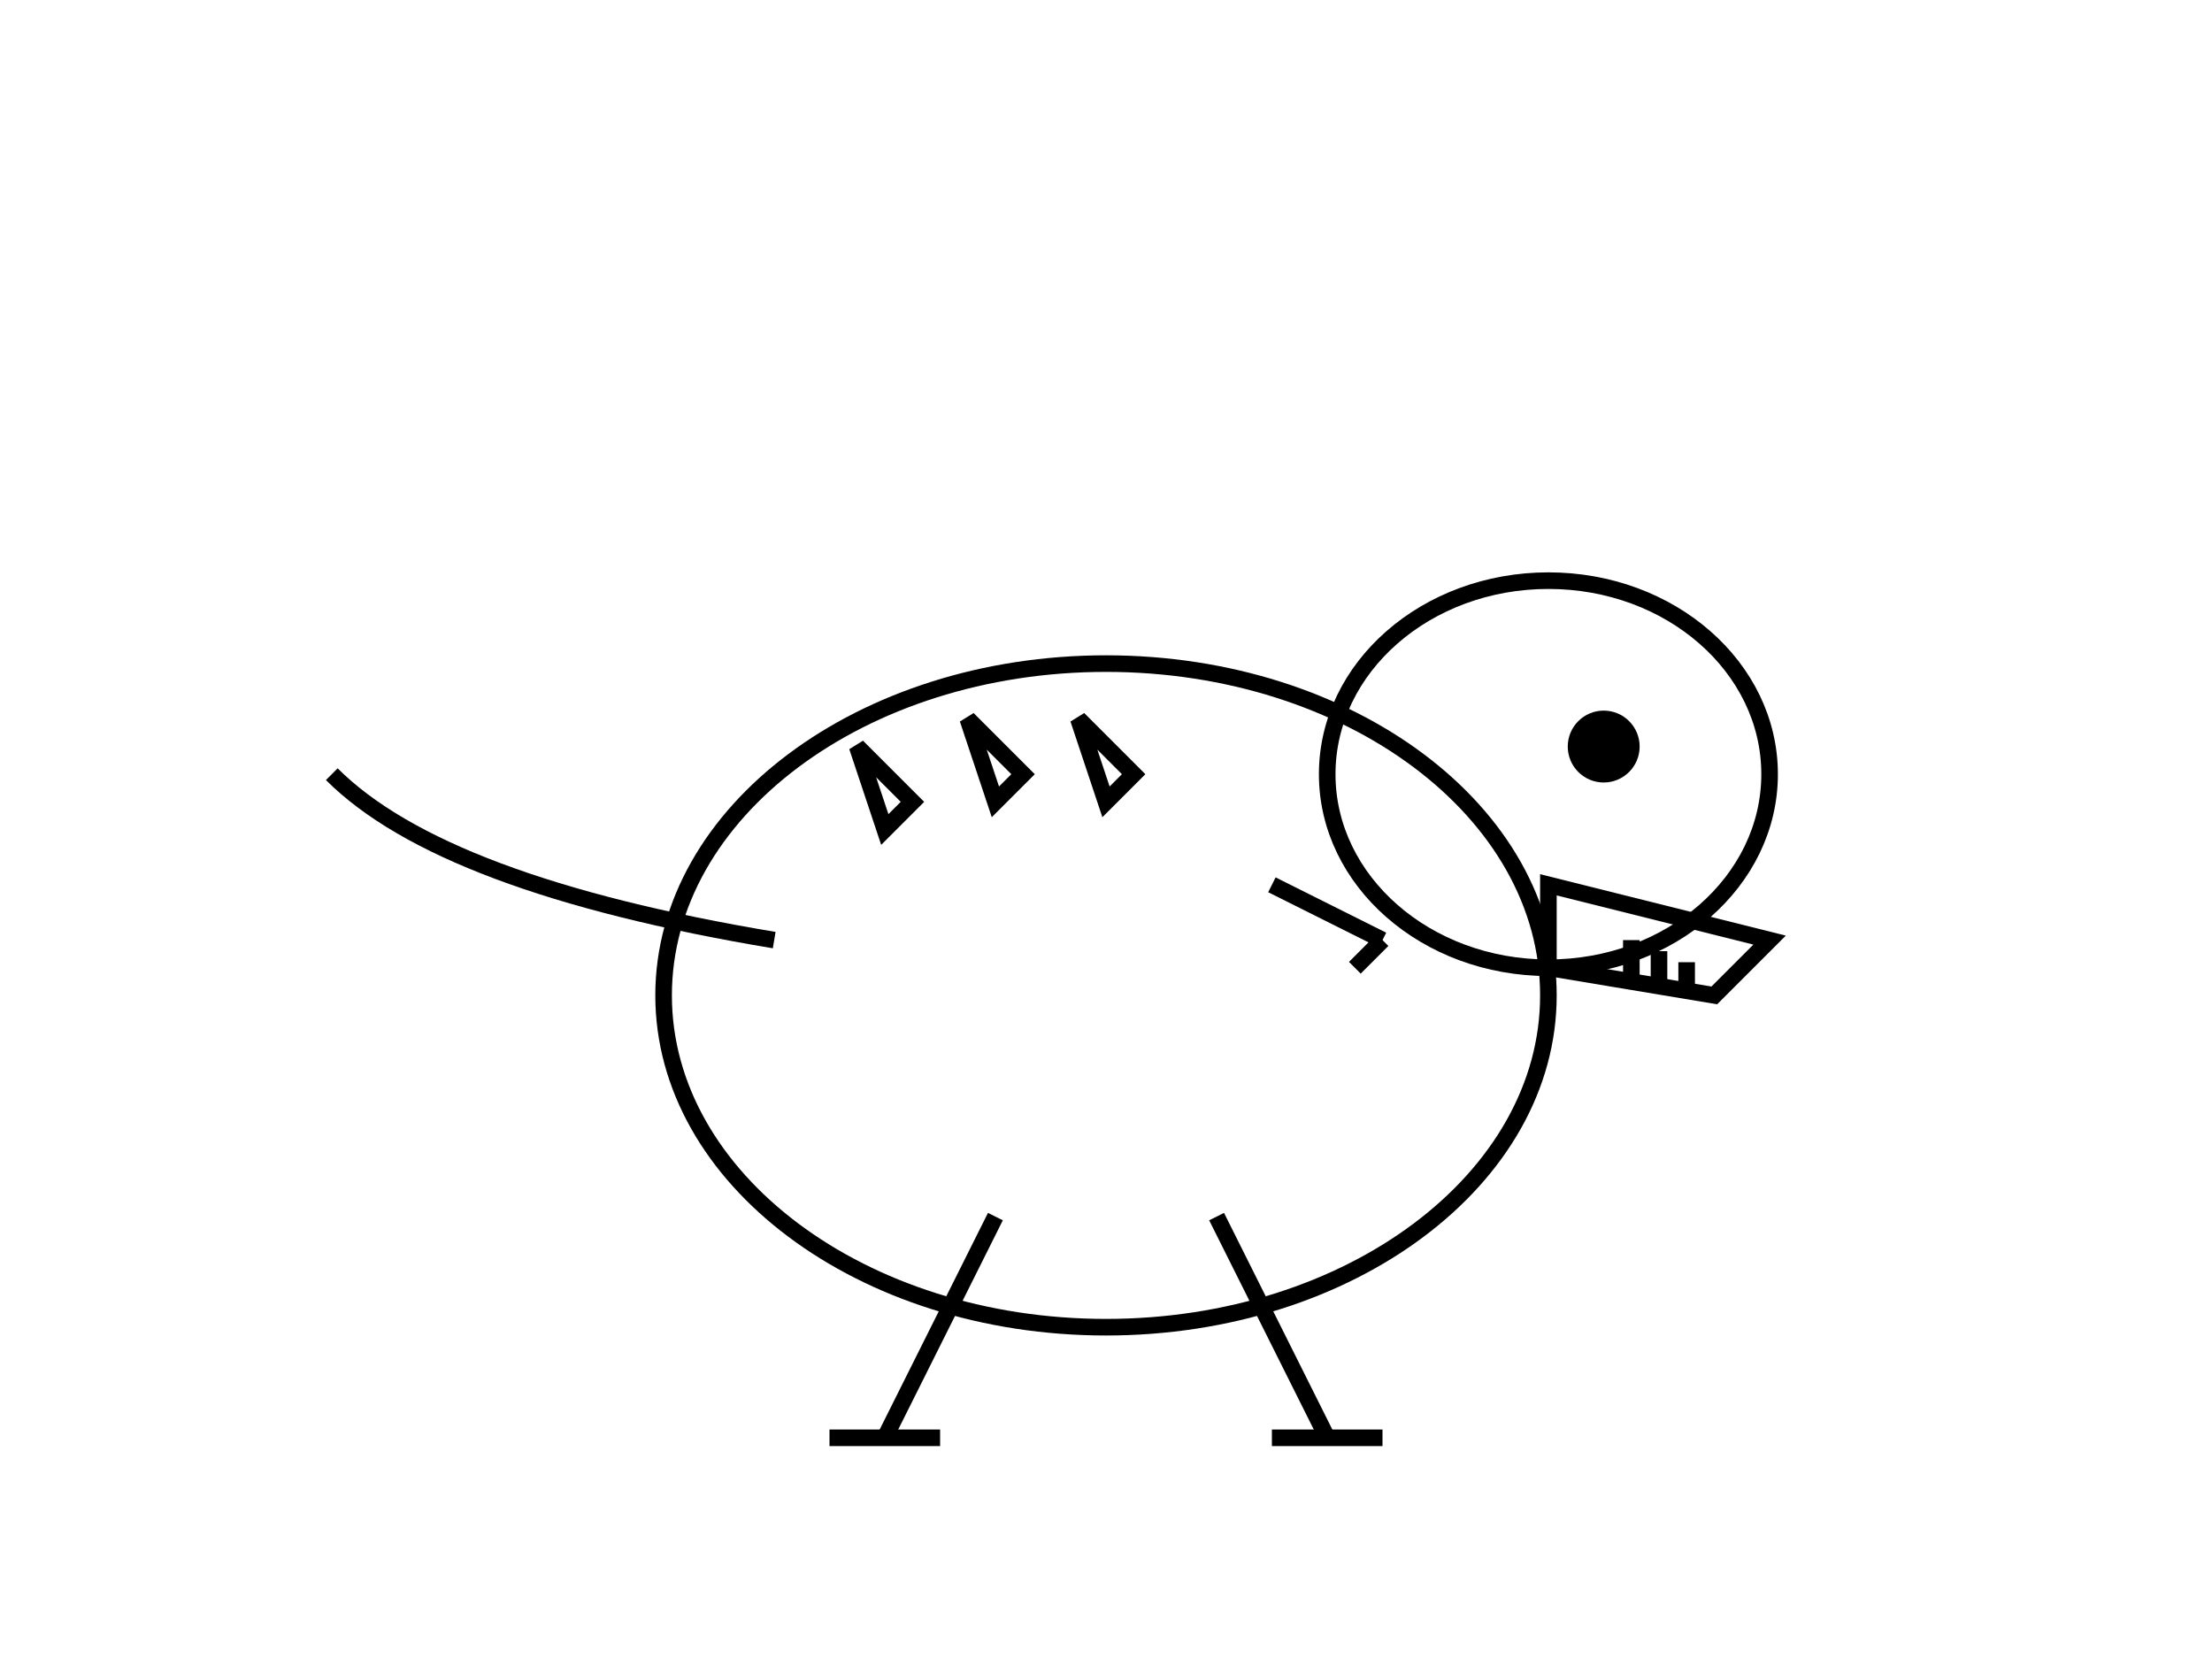
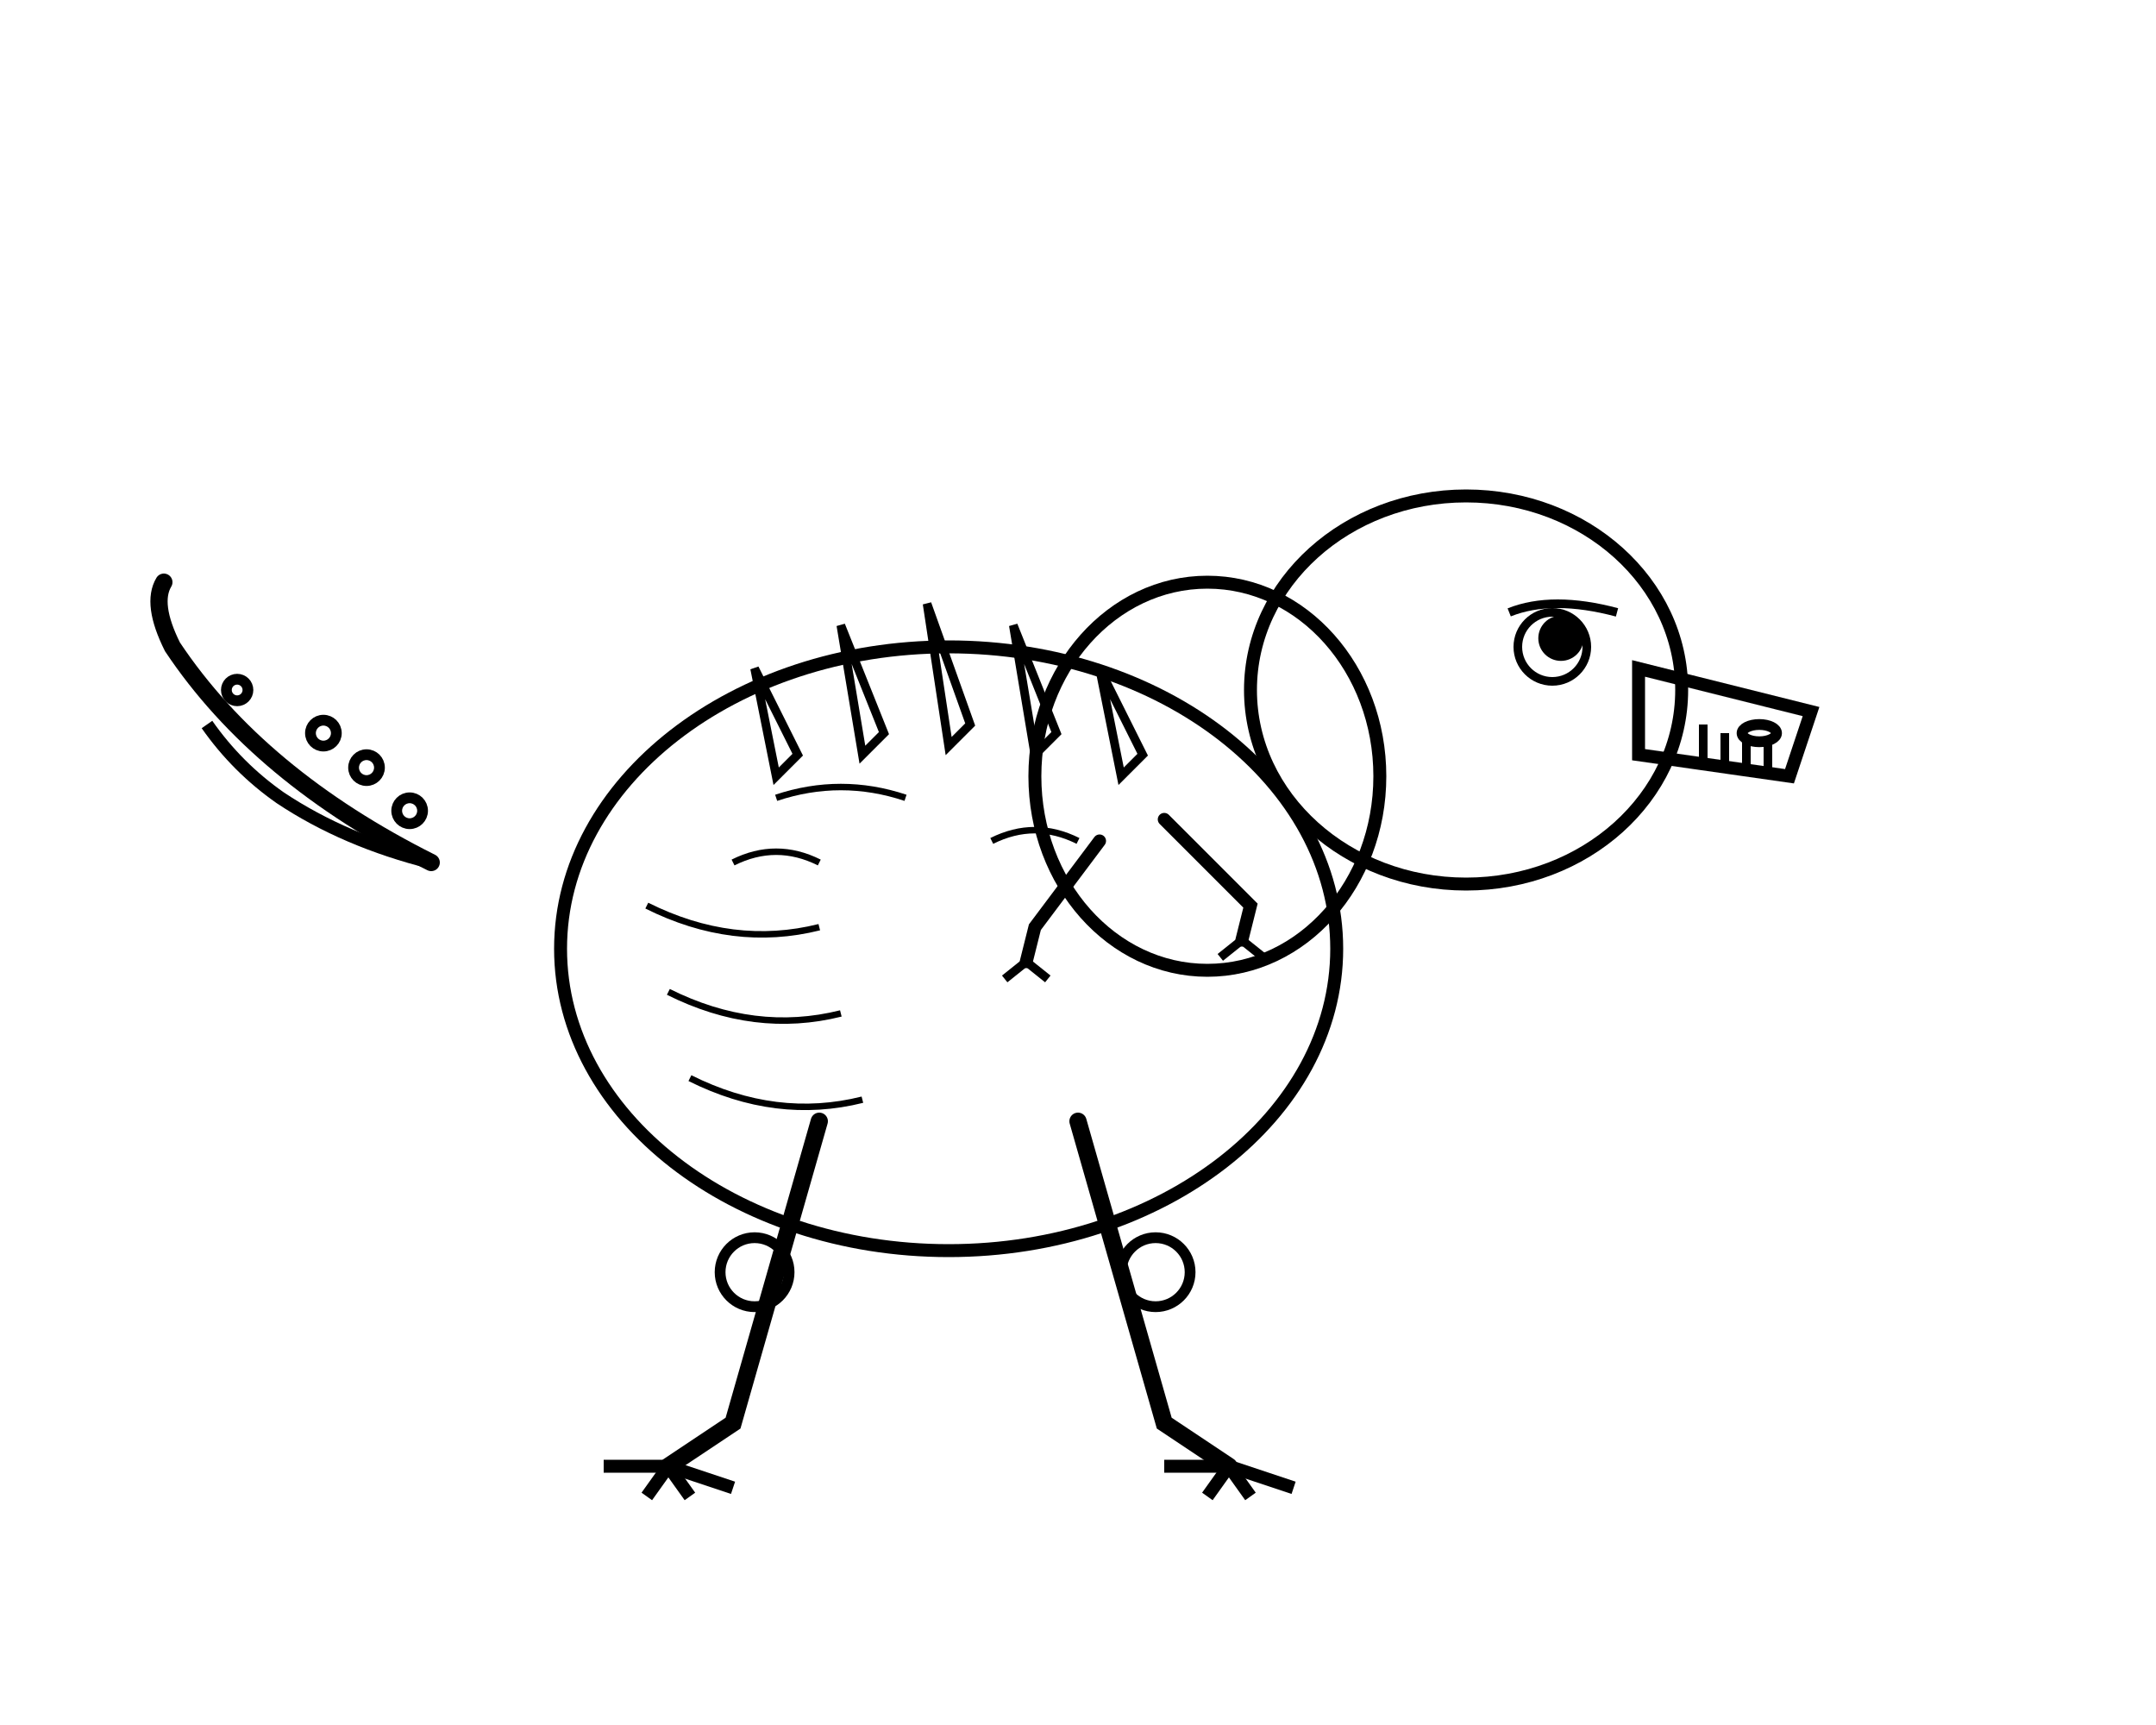
- <svg xmlns="http://www.w3.org/2000/svg" viewBox="0 0 400 300" fill="none" stroke="black" stroke-width="3">
-   <ellipse cx="200" cy="180" rx="80" ry="60" />
-   <ellipse cx="280" cy="140" rx="40" ry="35" />
-   <path d="M 280 160 L 320 170 L 310 180 L 280 175 Z" />
-   <circle cx="290" cy="135" r="5" fill="black" />
-   <line x1="295" y1="170" x2="295" y2="177" />
-   <line x1="300" y1="172" x2="300" y2="179" />
-   <line x1="305" y1="174" x2="305" y2="180" />
-   <line x1="230" y1="160" x2="250" y2="170" />
-   <line x1="250" y1="170" x2="245" y2="175" />
-   <line x1="180" y1="220" x2="160" y2="260" />
-   <line x1="160" y1="260" x2="150" y2="260" />
-   <line x1="160" y1="260" x2="170" y2="260" />
-   <line x1="220" y1="220" x2="240" y2="260" />
-   <line x1="240" y1="260" x2="230" y2="260" />
-   <line x1="240" y1="260" x2="250" y2="260" />
-   <path d="M 140 170 Q 80 160, 60 140" stroke-width="3" />
-   <polygon points="160,150 155,135 165,145" />
-   <polygon points="180,145 175,130 185,140" />
-   <polygon points="200,145 195,130 205,140" />
+ <svg xmlns="http://www.w3.org/2000/svg" viewBox="0 0 500 400" fill="none" stroke="black" stroke-width="2.5">
+   <path d="M 100 200 Q 60 180, 40 150 Q 35 140, 38 135" stroke-width="4" stroke-linecap="round" />
+   <path d="M 100 200 Q 80 195, 65 185 Q 55 178, 48 168" stroke-width="3" />
+   <ellipse cx="220" cy="220" rx="90" ry="70" stroke-width="3" />
+   <path d="M 150 210 Q 170 220, 190 215" stroke-width="1.5" />
+   <path d="M 155 230 Q 175 240, 195 235" stroke-width="1.5" />
+   <path d="M 160 250 Q 180 260, 200 255" stroke-width="1.5" />
+   <ellipse cx="280" cy="180" rx="40" ry="45" stroke-width="3" />
+   <ellipse cx="340" cy="160" rx="50" ry="45" stroke-width="3" />
+   <path d="M 380 155 L 420 165 L 415 180 L 380 175 Z" stroke-width="3" />
+   <ellipse cx="408" cy="170" rx="4" ry="2" />
+   <circle cx="360" cy="150" r="8" stroke-width="2" />
+   <circle cx="362" cy="148" r="4" fill="black" />
+   <path d="M 350 142 Q 360 138, 375 142" stroke-width="2" />
+   <line x1="395" y1="168" x2="395" y2="176" stroke-width="2" />
+   <line x1="400" y1="170" x2="400" y2="178" stroke-width="2" />
+   <line x1="405" y1="171" x2="405" y2="178" stroke-width="2" />
+   <line x1="410" y1="172" x2="410" y2="178" stroke-width="2" />
+   <path d="M 270 190 L 290 210 L 288 218" stroke-width="3" stroke-linecap="round" />
+   <line x1="288" y1="218" x2="283" y2="222" stroke-width="2" />
+   <line x1="288" y1="218" x2="293" y2="222" stroke-width="2" />
+   <path d="M 255 195 L 240 215 L 238 223" stroke-width="3" stroke-linecap="round" />
+   <line x1="238" y1="223" x2="233" y2="227" stroke-width="2" />
+   <line x1="238" y1="223" x2="243" y2="227" stroke-width="2" />
+   <path d="M 190 260 L 170 330 L 155 340" stroke-width="4" stroke-linecap="round" />
+   <line x1="155" y1="340" x2="140" y2="340" stroke-width="3" />
+   <line x1="155" y1="340" x2="150" y2="347" stroke-width="3" />
+   <line x1="155" y1="340" x2="160" y2="347" stroke-width="3" />
+   <line x1="155" y1="340" x2="170" y2="345" stroke-width="3" />
+   <path d="M 250 260 L 270 330 L 285 340" stroke-width="4" stroke-linecap="round" />
+   <line x1="285" y1="340" x2="270" y2="340" stroke-width="3" />
+   <line x1="285" y1="340" x2="280" y2="347" stroke-width="3" />
+   <line x1="285" y1="340" x2="290" y2="347" stroke-width="3" />
+   <line x1="285" y1="340" x2="300" y2="345" stroke-width="3" />
+   <circle cx="175" cy="295" r="8" />
+   <circle cx="268" cy="295" r="8" />
+   <polygon points="180,180 175,155 185,175" stroke-width="2" />
+   <polygon points="200,175 195,145 205,170" stroke-width="2" />
+   <polygon points="220,173 215,140 225,168" stroke-width="2" />
+   <polygon points="240,175 235,145 245,170" stroke-width="2" />
+   <polygon points="260,180 255,155 265,175" stroke-width="2" />
+   <path d="M 170 200 Q 180 195, 190 200" stroke-width="1.5" />
+   <path d="M 180 185 Q 195 180, 210 185" stroke-width="1.5" />
+   <path d="M 230 195 Q 240 190, 250 195" stroke-width="1.5" />
+   <circle cx="75" cy="170" r="3" />
+   <circle cx="85" cy="178" r="3" />
+   <circle cx="95" cy="188" r="3" />
+   <circle cx="55" cy="160" r="2.5" />
</svg>
